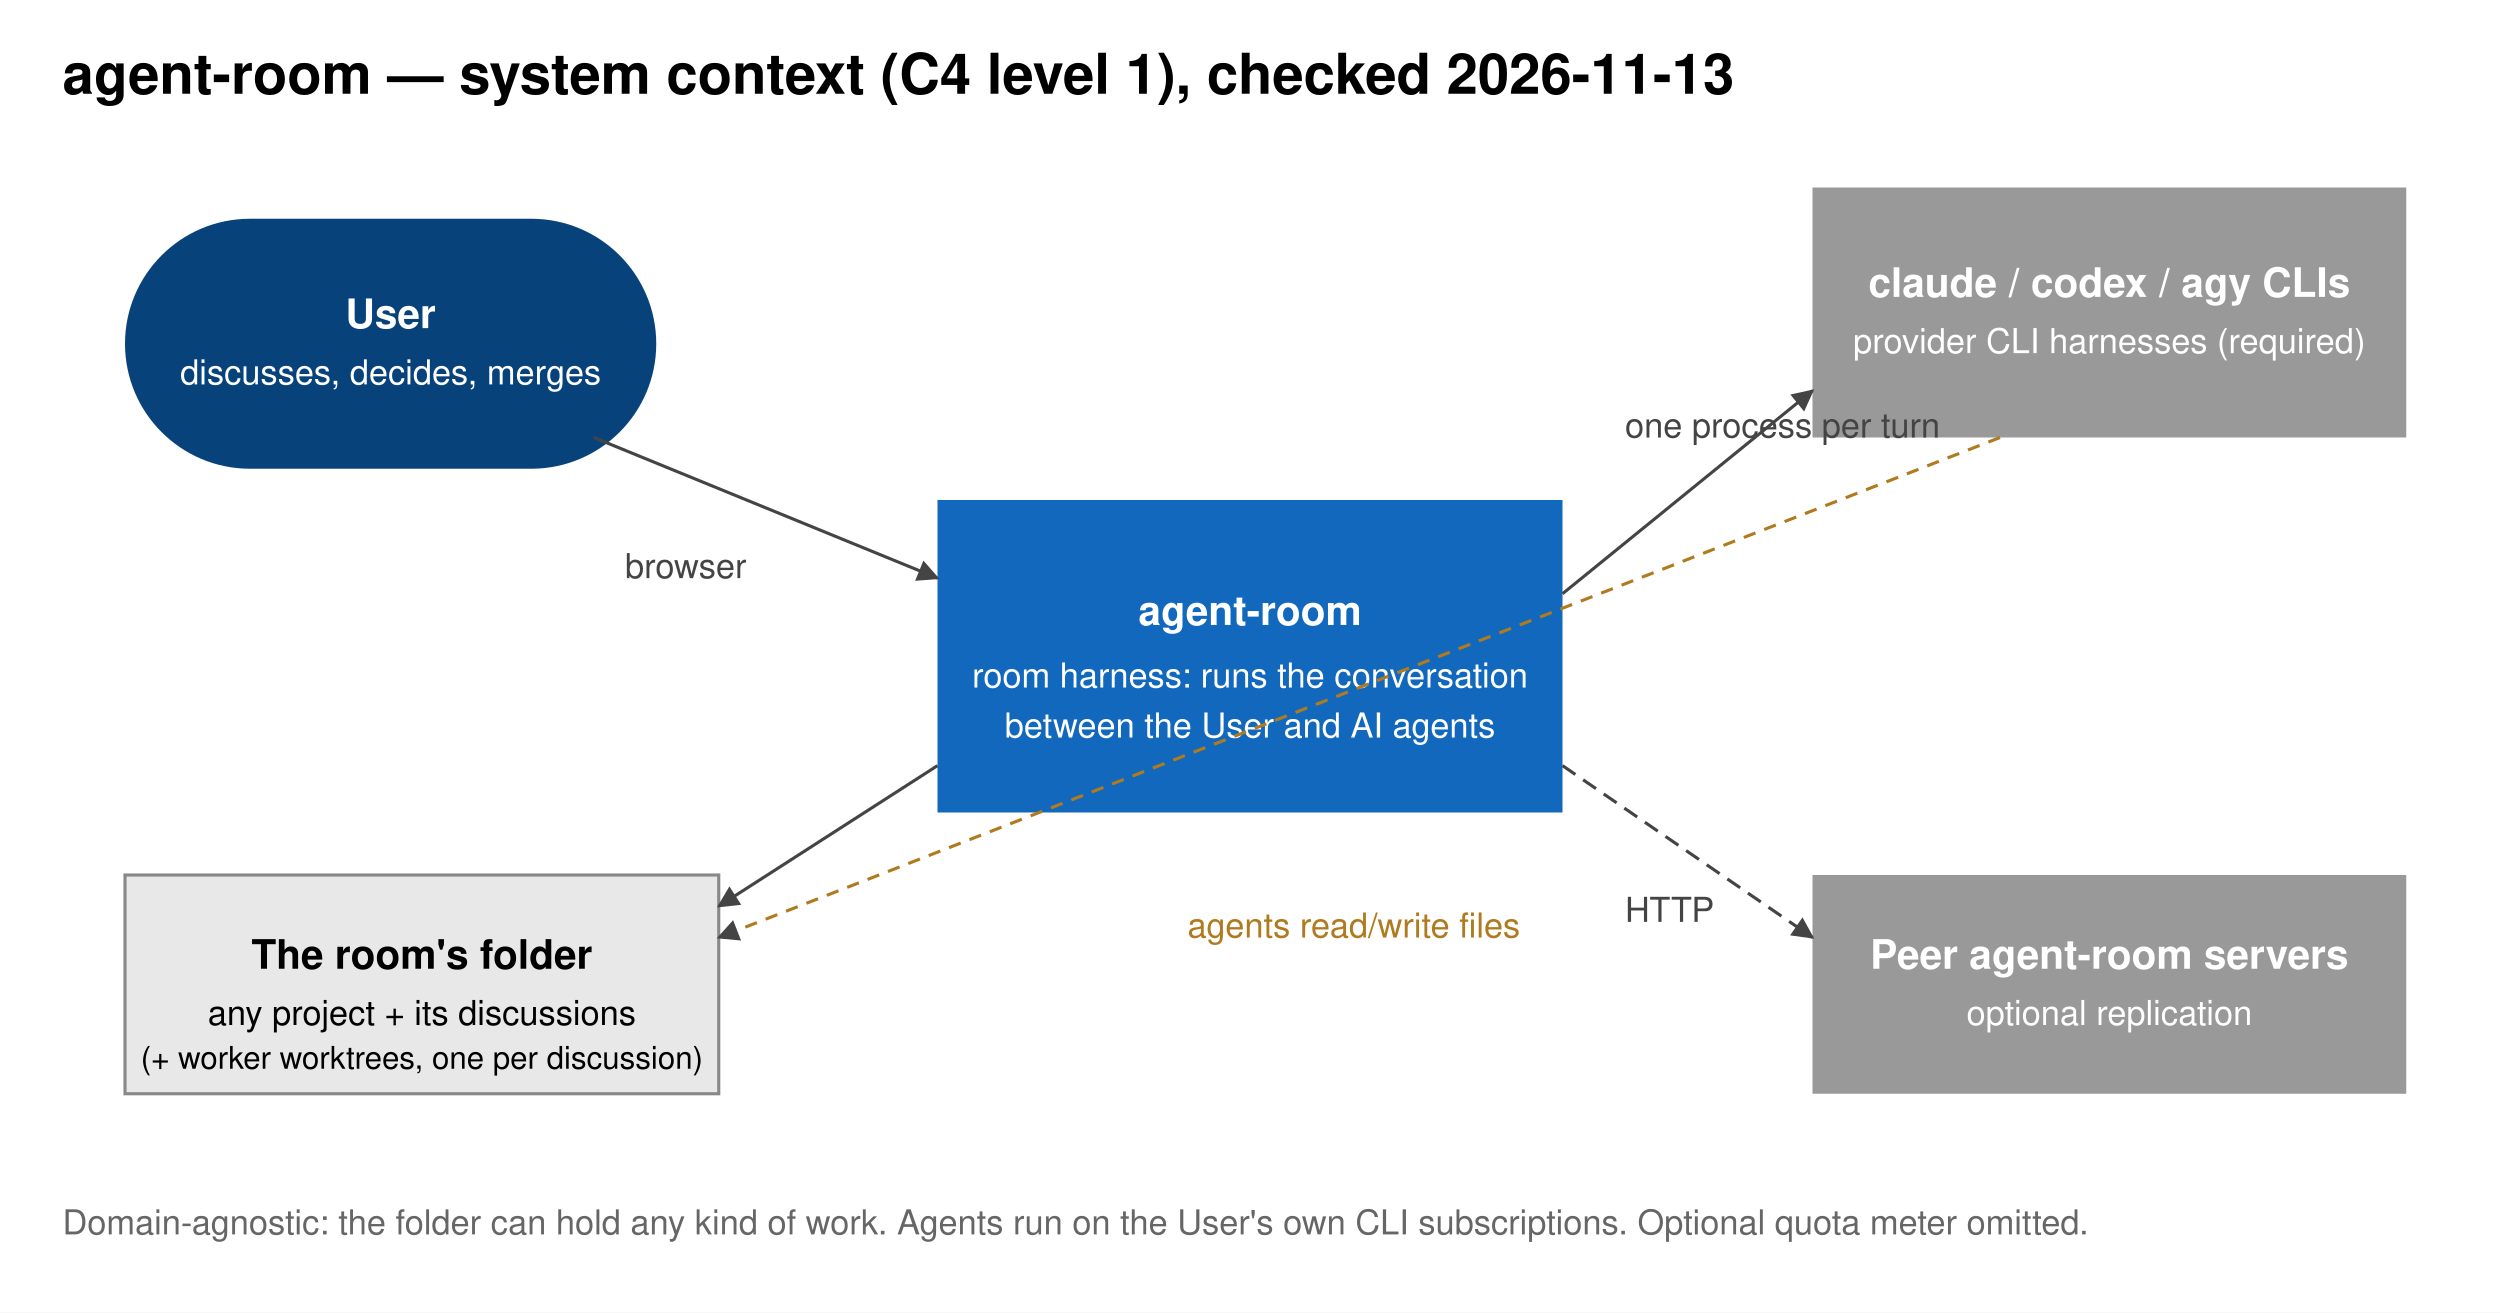
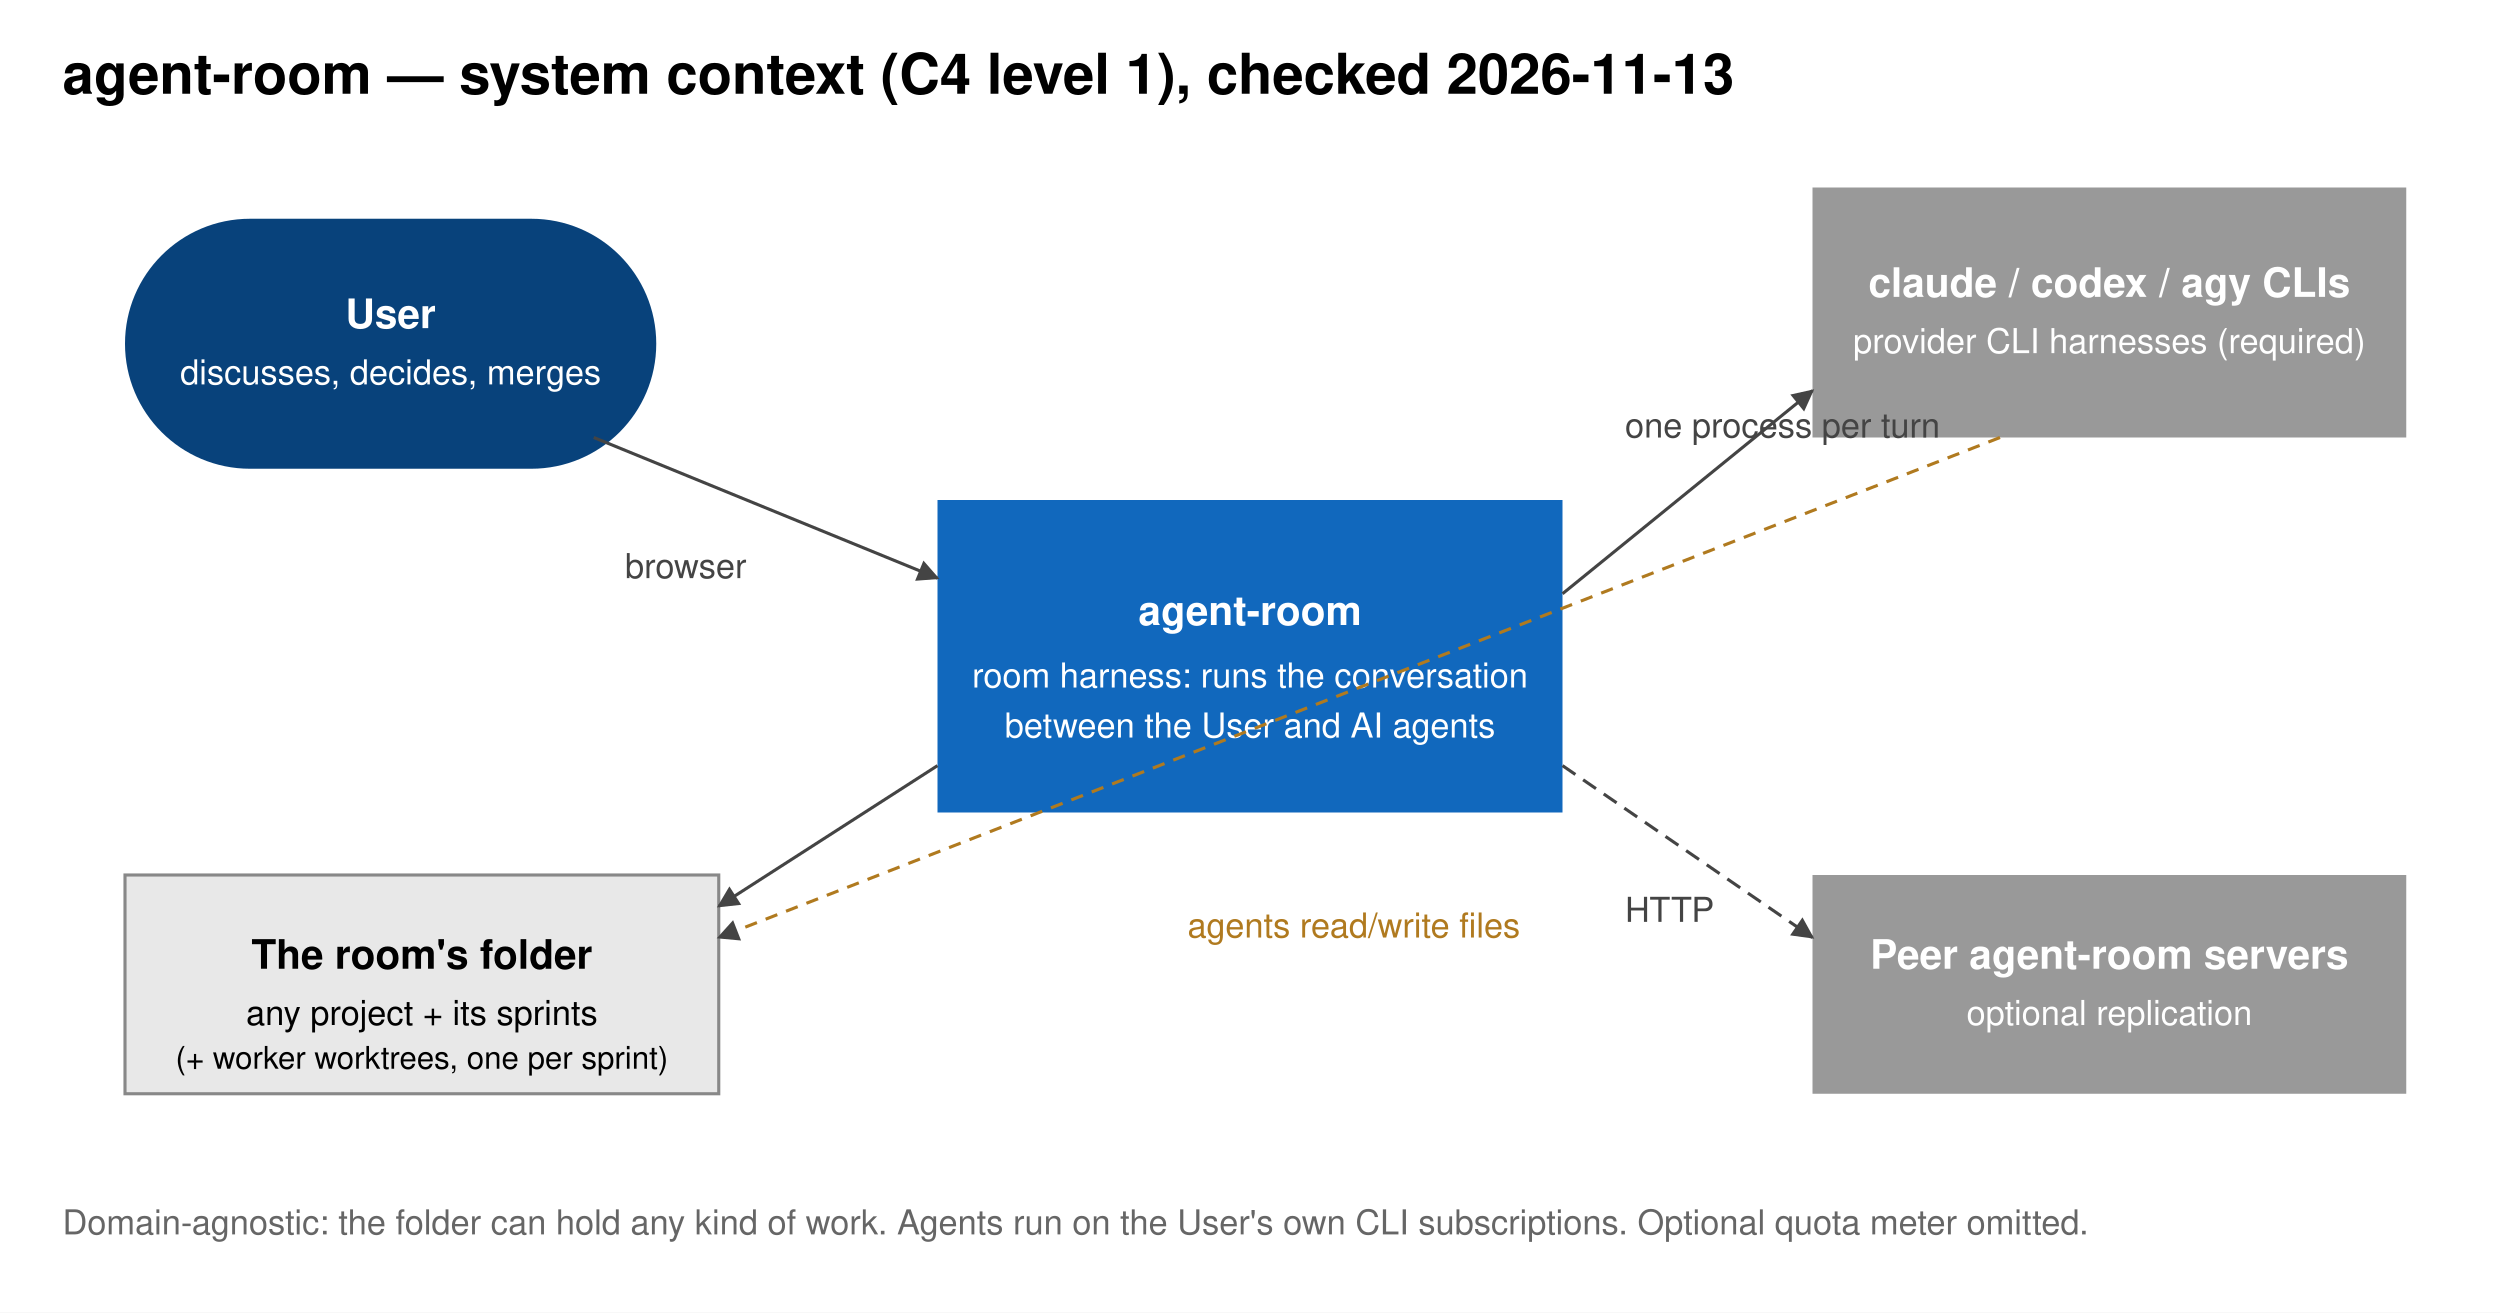
<svg xmlns="http://www.w3.org/2000/svg" viewBox="0 0 800 420" font-family="Helvetica, Arial, sans-serif" font-size="13">
  <defs>
    <marker id="a" viewBox="0 0 10 10" refX="9" refY="5" markerWidth="7" markerHeight="7" orient="auto">
      <path d="M0,0 L10,5 L0,10 z" fill="#444" />
    </marker>
  </defs>
  <rect width="800" height="420" fill="#fff" />
  <text x="20" y="30" font-size="18" font-weight="bold">agent-room — system context (C4 level 1), checked 2026-11-13</text>
  <rect x="40" y="70" width="170" height="80" rx="40" fill="#08427b" />
  <text x="125" y="105" fill="#fff" text-anchor="middle" font-weight="bold">User</text>
  <text x="125" y="123" fill="#fff" text-anchor="middle" font-size="11">discusses, decides, merges</text>
  <rect x="300" y="160" width="200" height="100" fill="#1168bd" />
  <text x="400" y="200" fill="#fff" text-anchor="middle" font-weight="bold">agent-room</text>
  <text x="400" y="220" fill="#fff" text-anchor="middle" font-size="11">room harness: runs the conversation</text>
  <text x="400" y="236" fill="#fff" text-anchor="middle" font-size="11">between the User and AI agents</text>
  <rect x="580" y="60" width="190" height="80" fill="#999" />
  <text x="675" y="95" fill="#fff" text-anchor="middle" font-weight="bold">claude / codex / agy CLIs</text>
  <text x="675" y="113" fill="#fff" text-anchor="middle" font-size="11">provider CLI harnesses (required)</text>
  <rect x="580" y="280" width="190" height="70" fill="#999" />
  <text x="675" y="310" fill="#fff" text-anchor="middle" font-weight="bold">Peer agent-room servers</text>
  <text x="675" y="328" fill="#fff" text-anchor="middle" font-size="11">optional replication</text>
  <rect x="40" y="280" width="190" height="70" fill="#e8e8e8" stroke="#888" />
  <text x="135" y="310" text-anchor="middle" font-weight="bold">The room's folder</text>
-   <text x="135" y="328" text-anchor="middle" font-size="11">any project + its discussions</text>
-   <text x="135" y="342" text-anchor="middle" font-size="10">(+ worker worktrees, one per discussion)</text>
+   <text x="135" y="328" text-anchor="middle" font-size="11">any project + its sprints</text>
+   <text x="135" y="342" text-anchor="middle" font-size="10">(+ worker worktrees, one per sprint)</text>
  <line x1="190" y1="140" x2="300" y2="185" stroke="#444" marker-end="url(#a)" />
  <text x="200" y="185" font-size="11" fill="#444">browser</text>
  <line x1="500" y1="190" x2="580" y2="125" stroke="#444" marker-end="url(#a)" />
  <text x="520" y="140" font-size="11" fill="#444">one process per turn</text>
  <line x1="500" y1="245" x2="580" y2="300" stroke="#444" stroke-dasharray="5 3" marker-end="url(#a)" />
  <text x="520" y="295" font-size="11" fill="#444">HTTP</text>
  <line x1="300" y1="245" x2="230" y2="290" stroke="#444" marker-end="url(#a)" />
  <line x1="640" y1="140" x2="230" y2="300" stroke="#b07a1f" stroke-dasharray="4 3" marker-end="url(#a)" />
  <text x="380" y="300" font-size="11" fill="#b07a1f">agents read/write files</text>
  <text x="20" y="395" font-size="11" fill="#666">Domain-agnostic: the folder can hold any kind of work. Agents run on the User's own CLI subscriptions. Optional quota meter omitted.</text>
</svg>
